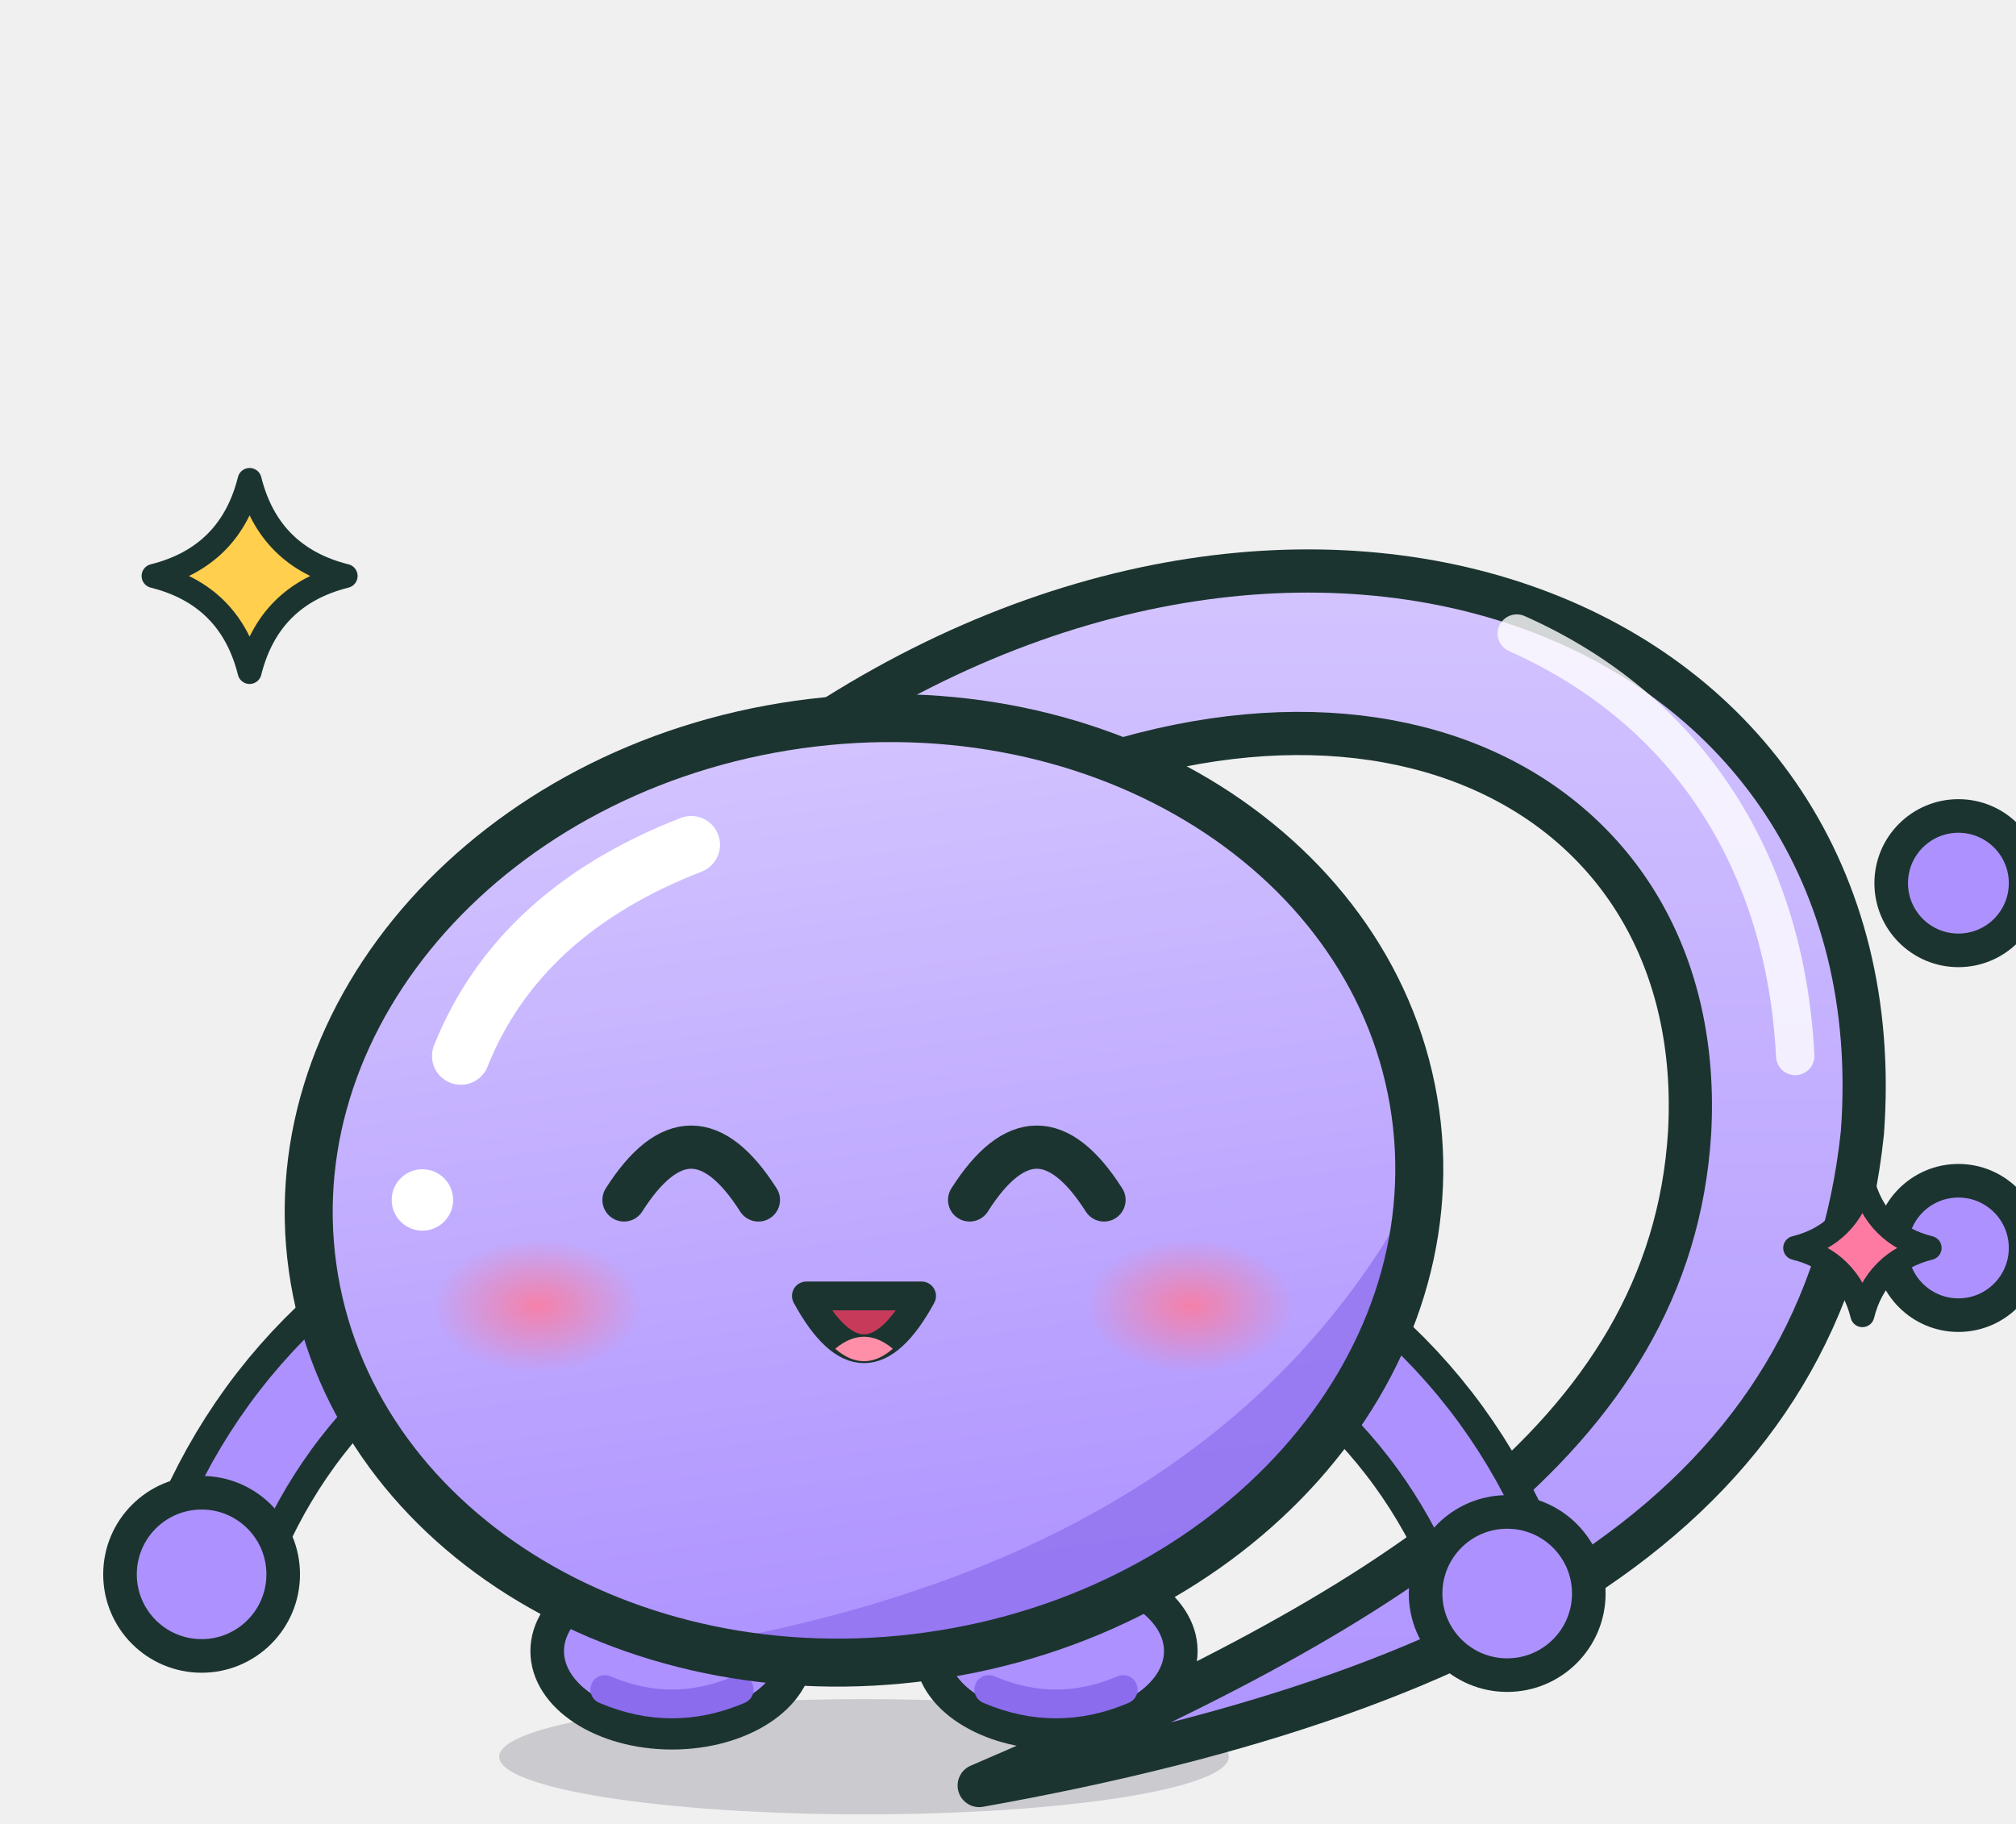
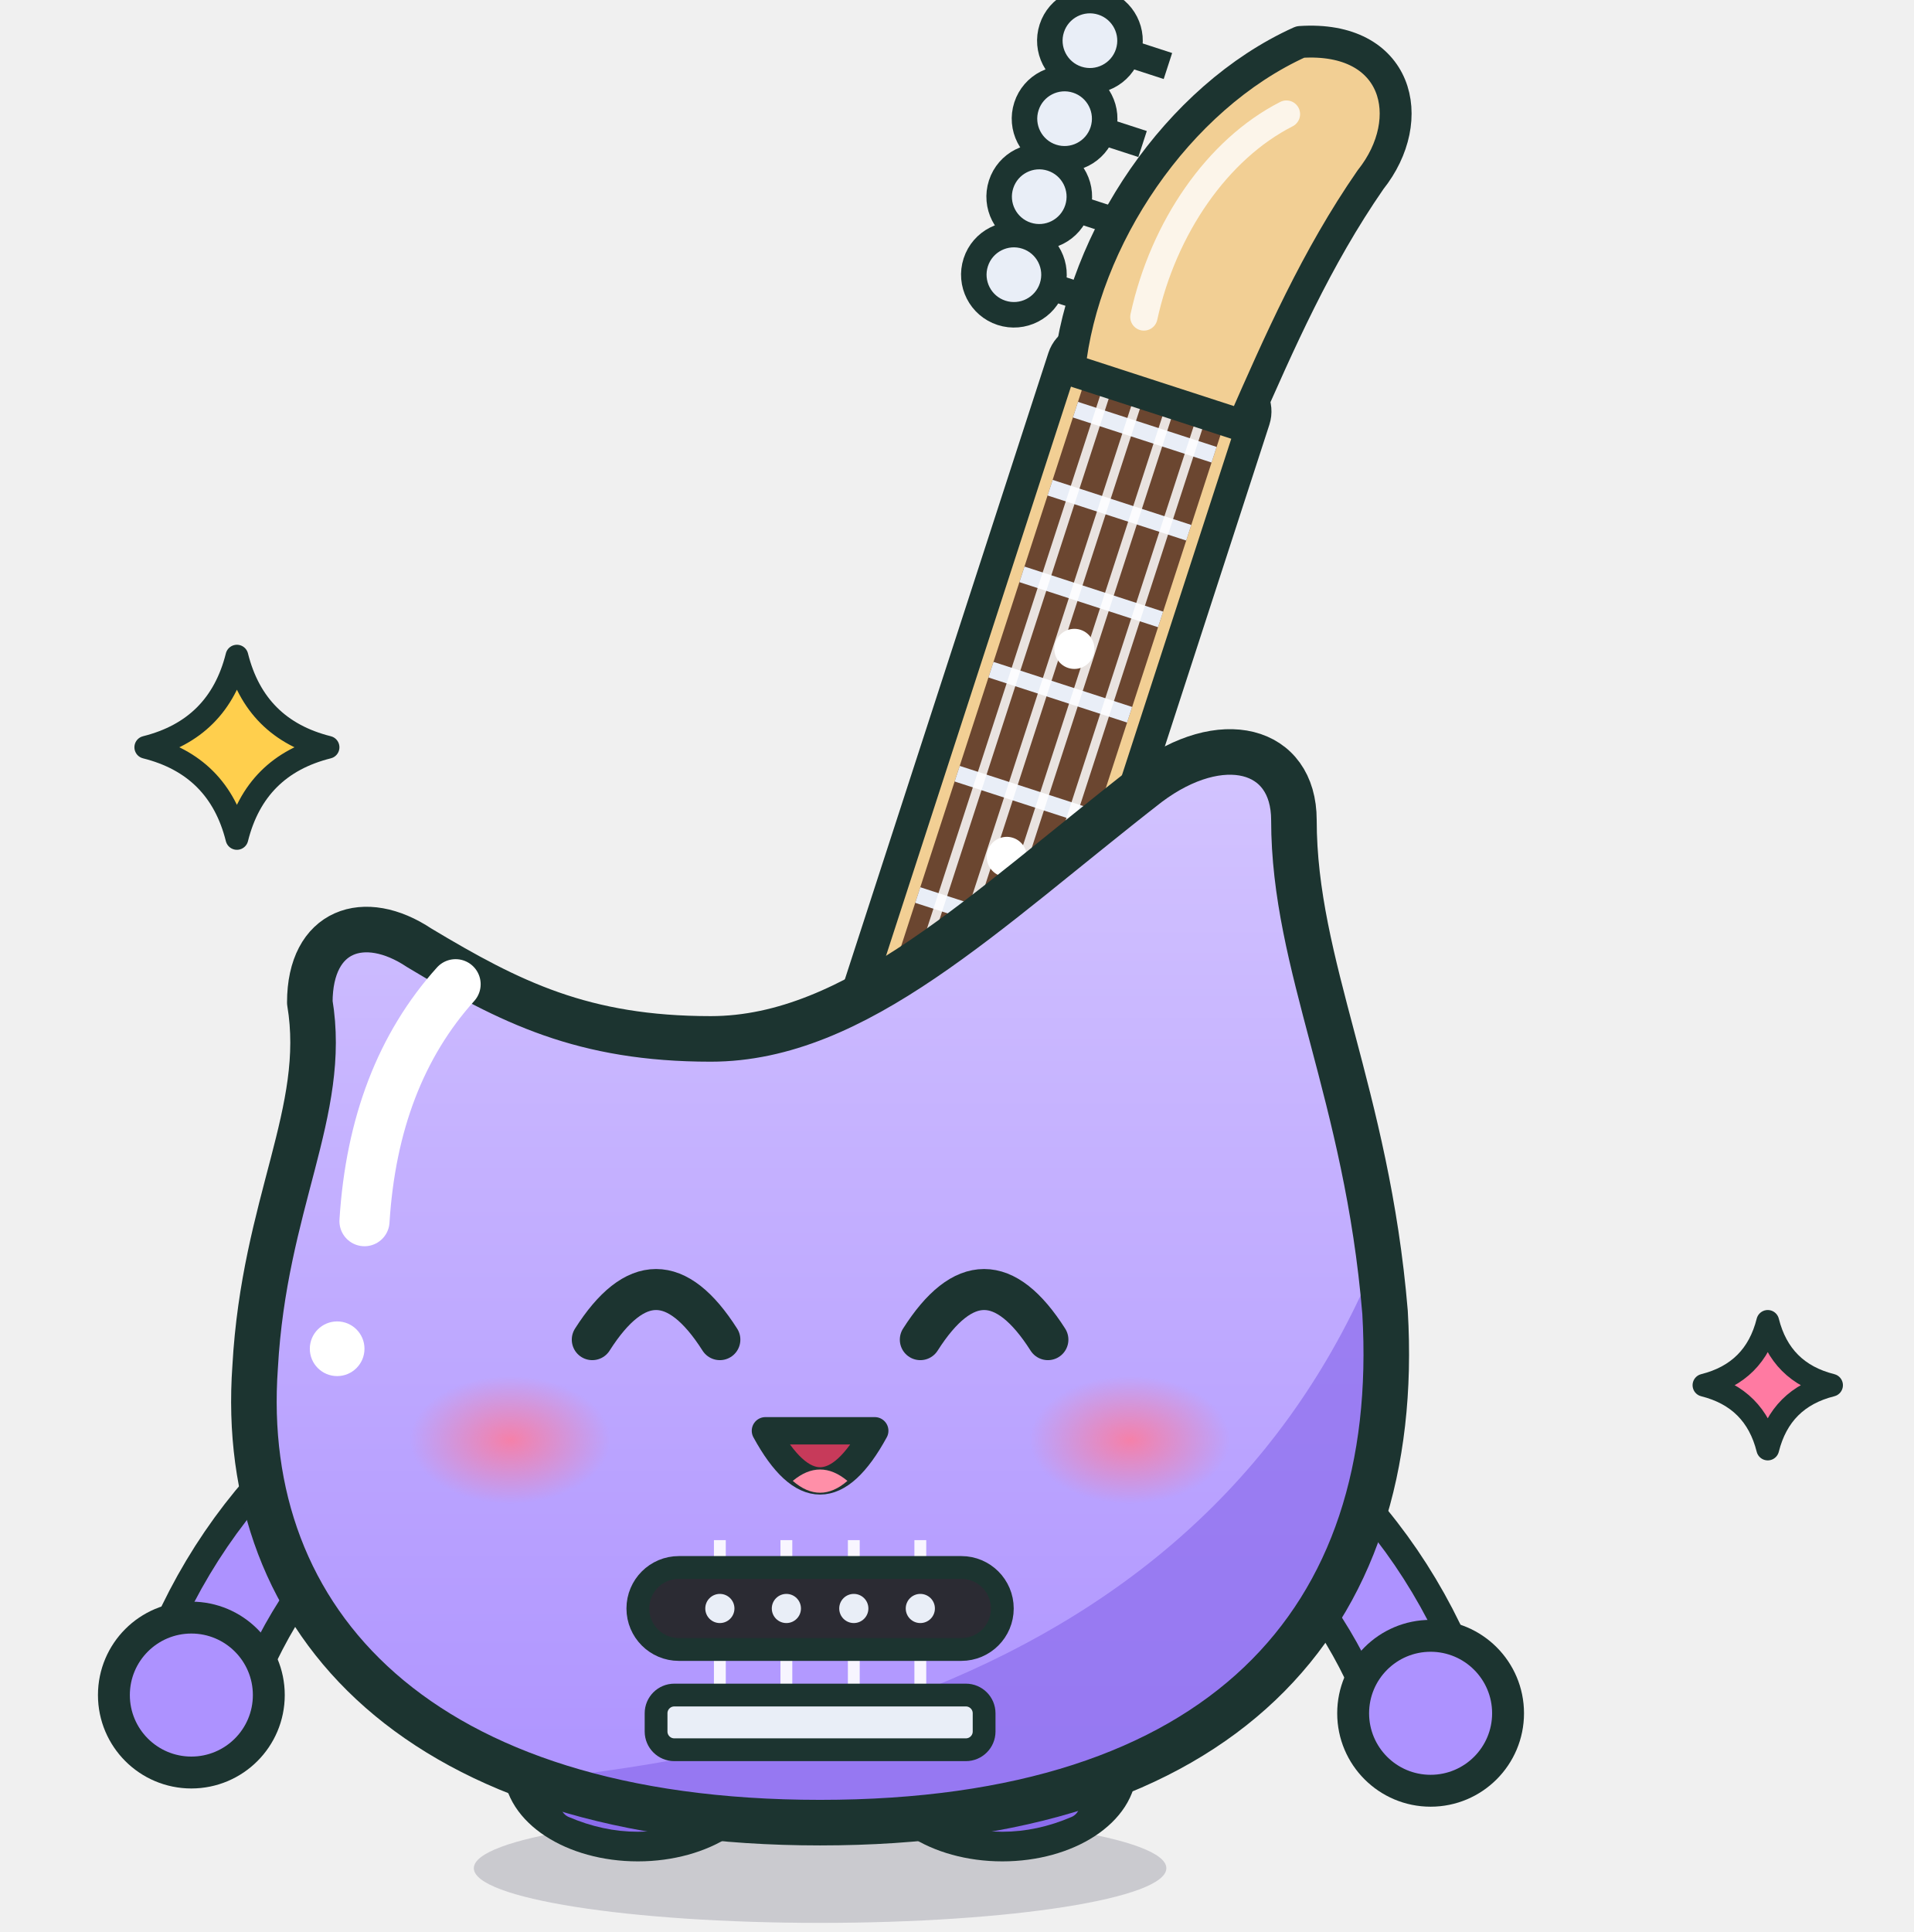
- <svg xmlns="http://www.w3.org/2000/svg" viewBox="10 30 210 190">
+ <svg xmlns="http://www.w3.org/2000/svg" viewBox="10 8 210 212">
  <defs>
    <linearGradient id="gb" x1="0" y1="0" x2="0" y2="1">
      <stop offset="0" stop-color="#d3c4ff" />
      <stop offset="1" stop-color="#ad92ff" />
    </linearGradient>
    <linearGradient id="ge" x1="0" y1="0" x2="0" y2="1">
      <stop offset=".35" stop-color="#1c3430" />
      <stop offset="1" stop-color="#1fae8c" />
    </linearGradient>
    <radialGradient id="gc">
      <stop offset="0" stop-color="#ff7a9a" stop-opacity=".85" />
      <stop offset="1" stop-color="#ff7a9a" stop-opacity="0" />
    </radialGradient>
    <clipPath id="c">
-       <ellipse cx="100" cy="154" rx="58" ry="49" transform="rotate(-8 100 154)" />
+       <path d="M100 208 C 56 208 36 186 38 158 C 39 140 46 130 44 118 C 44 110 50 108 56 112 C 66 118 74 122 88 122 C 104 122 118 108 136 94 C 144 88 152 90 152 98 C 152 114 160 128 162 152 C 164 186 144 208 100 208 Z" />
    </clipPath>
  </defs>
  <ellipse cx="100" cy="213" rx="38" ry="6" fill="#1e1b3a" opacity=".18" />
-   <path d="M92 108 C 146 70 208 94 204 148 C 200 186 168 206 112 216 C 154 198 184 180 186 148 C 188 112 152 94 110 116 Z" fill="url(#gb)" stroke="#1c3430" stroke-width="4.5" stroke-linejoin="round" />
-   <path d="M168 96 C 186 104 196 120 197 140" stroke="#fff" stroke-width="4" stroke-linecap="round" fill="none" opacity=".8" />
+   <g transform="translate(114 122) rotate(18)">
+     <rect x="-11" y="-78" width="22" height="80" rx="3" fill="#f2cf94" stroke="#1c3430" stroke-width="3.5" />
+     <rect x="-8" y="-76" width="16" height="78" fill="#6b4630" />
+     <path d="M-8 -14 h16" stroke="#e9eef7" stroke-width="1.8" />
+     <path d="M-8 -28 h16" stroke="#e9eef7" stroke-width="1.8" />
+     <path d="M-8 -40 h16" stroke="#e9eef7" stroke-width="1.8" />
+     <path d="M-8 -51 h16" stroke="#e9eef7" stroke-width="1.8" />
+     <path d="M-8 -61 h16" stroke="#e9eef7" stroke-width="1.8" />
+     <path d="M-8 -70 h16" stroke="#e9eef7" stroke-width="1.8" />
+     <circle cx="0" cy="-21" r="2.2" fill="#fff" />
+     <circle cx="0" cy="-45" r="2.2" fill="#fff" />
+     <path d="M-5.4 -76 V2" stroke="#fff" stroke-width="1" opacity=".85" />
+     <path d="M-1.8 -76 V2" stroke="#fff" stroke-width="1" opacity=".85" />
+     <path d="M1.8 -76 V2" stroke="#fff" stroke-width="1" opacity=".85" />
+     <path d="M5.4 -76 V2" stroke="#fff" stroke-width="1" opacity=".85" />
+     <path d="M-10 -82 h-7" stroke="#1c3430" stroke-width="3" />
+     <circle cx="-19" cy="-82" r="4.4" fill="#e9eef7" stroke="#1c3430" stroke-width="2.8" />
+     <path d="M-10 -91 h-7" stroke="#1c3430" stroke-width="3" />
+     <circle cx="-19" cy="-91" r="4.4" fill="#e9eef7" stroke="#1c3430" stroke-width="2.8" />
+     <path d="M-10 -100 h-7" stroke="#1c3430" stroke-width="3" />
+     <circle cx="-19" cy="-100" r="4.4" fill="#e9eef7" stroke="#1c3430" stroke-width="2.8" />
+     <path d="M-10 -109 h-7" stroke="#1c3430" stroke-width="3" />
+     <circle cx="-19" cy="-109" r="4.4" fill="#e9eef7" stroke="#1c3430" stroke-width="2.8" />
+     <path d="M-10 -74 C -13 -88 -8 -106 3 -116 C 13 -120 18 -112 15 -104 C 12 -94 11 -84 10 -74 Z" fill="#f2cf94" stroke="#1c3430" stroke-width="3.5" stroke-linejoin="round" />
+     <path d="M-4 -82 C -5 -92 -2 -102 4 -108" stroke="#fff" stroke-width="3" stroke-linecap="round" fill="none" opacity=".8" />
+   </g>
  <ellipse cx="80" cy="202" rx="13" ry="8.5" fill="#ad92ff" stroke="#1c3430" stroke-width="3.5" />
  <path d="M73 206 q7 3 14 0" stroke="#8b6cec" stroke-width="3" stroke-linecap="round" fill="none" />
  <ellipse cx="120" cy="202" rx="13" ry="8.5" fill="#ad92ff" stroke="#1c3430" stroke-width="3.5" />
  <path d="M113 206 q7 3 14 0" stroke="#8b6cec" stroke-width="3" stroke-linecap="round" fill="none" />
  <path d="M47 170 q-10 9 -15 22" stroke="#1c3430" stroke-width="14" stroke-linecap="round" fill="none" />
  <path d="M47 170 q-10 9 -15 22" stroke="#ad92ff" stroke-width="8" stroke-linecap="round" fill="none" />
  <circle cx="31" cy="194" r="8.5" fill="#ad92ff" stroke="#1c3430" stroke-width="3.5" />
  <path d="M151 172 q10 9 15 22" stroke="#1c3430" stroke-width="14" stroke-linecap="round" fill="none" />
  <path d="M151 172 q10 9 15 22" stroke="#ad92ff" stroke-width="8" stroke-linecap="round" fill="none" />
  <circle cx="167" cy="196" r="8.5" fill="#ad92ff" stroke="#1c3430" stroke-width="3.5" />
-   <ellipse cx="100" cy="154" rx="58" ry="49" transform="rotate(-8 100 154)" fill="url(#gb)" />
+   <path d="M100 208 C 56 208 36 186 38 158 C 39 140 46 130 44 118 C 44 110 50 108 56 112 C 66 118 74 122 88 122 C 104 122 118 108 136 94 C 144 88 152 90 152 98 C 152 114 160 128 162 152 C 164 186 144 208 100 208 Z" fill="url(#gb)" />
  <g clip-path="url(#c)">
    <path d="M168 120 C 160 176 120 200 60 204 L 180 220 Z" fill="#8b6cec" opacity=".7" />
  </g>
-   <ellipse cx="100" cy="154" rx="58" ry="49" transform="rotate(-8 100 154)" fill="none" stroke="#1c3430" stroke-width="5" stroke-linejoin="round" />
-   <circle cx="214" cy="122" r="7" fill="#ad92ff" stroke="#1c3430" stroke-width="3.5" />
-   <circle cx="214" cy="160" r="7" fill="#ad92ff" stroke="#1c3430" stroke-width="3.5" />
-   <path d="M58 140 q6 -15 24 -22" stroke="#fff" stroke-width="6" stroke-linecap="round" fill="none" />
-   <circle cx="54" cy="155" r="3.2" fill="#fff" />
+   <path d="M100 208 C 56 208 36 186 38 158 C 39 140 46 130 44 118 C 44 110 50 108 56 112 C 66 118 74 122 88 122 C 104 122 118 108 136 94 C 144 88 152 90 152 98 C 152 114 160 128 162 152 C 164 186 144 208 100 208 Z" fill="none" stroke="#1c3430" stroke-width="5" stroke-linejoin="round" />
+   <path d="M89 177 V196" stroke="#fff" stroke-width="1.3" opacity=".9" />
+   <path d="M96.3 177 V196" stroke="#fff" stroke-width="1.3" opacity=".9" />
+   <path d="M103.7 177 V196" stroke="#fff" stroke-width="1.3" opacity=".9" />
+   <path d="M111 177 V196" stroke="#fff" stroke-width="1.3" opacity=".9" />
+   <rect x="80" y="180" width="40" height="9" rx="4.5" fill="#2b2b33" stroke="#1c3430" stroke-width="2.5" />
+   <circle cx="89" cy="184.5" r="1.6" fill="#e9eef7" />
+   <circle cx="96.3" cy="184.5" r="1.6" fill="#e9eef7" />
+   <circle cx="103.7" cy="184.5" r="1.6" fill="#e9eef7" />
+   <circle cx="111" cy="184.5" r="1.6" fill="#e9eef7" />
+   <rect x="82" y="194" width="36" height="6" rx="2" fill="#e9eef7" stroke="#1c3430" stroke-width="2.5" />
+   <path d="M50 142 q1 -16 10 -26" stroke="#fff" stroke-width="5.5" stroke-linecap="round" fill="none" />
+   <circle cx="47" cy="156" r="3" fill="#fff" />
  <ellipse cx="66" cy="166" rx="11" ry="7" fill="url(#gc)" />
  <ellipse cx="134" cy="166" rx="11" ry="7" fill="url(#gc)" />
  <path d="M75 155 q7 -11 14 0" stroke="#1c3430" stroke-width="4.5" stroke-linecap="round" fill="none" />
  <path d="M111 155 q7 -11 14 0" stroke="#1c3430" stroke-width="4.5" stroke-linecap="round" fill="none" />
  <path d="M94 165 q6 11 12 0 z" fill="#c73a5a" stroke="#1c3430" stroke-width="3" stroke-linejoin="round" />
  <path d="M97 170.5 q3 -2.5 6 0 q-3 2.6 -6 0z" fill="#ff8fa8" />
  <path d="M36 80 Q38.0 88.0 46 90 Q38.0 92.0 36 100 Q34.0 92.0 26 90 Q34.0 88.0 36 80z" fill="#ffcf4d" stroke="#1c3430" stroke-width="2.5" stroke-linejoin="round" />
  <path d="M204 153 Q205.4 158.6 211 160 Q205.4 161.4 204 167 Q202.6 161.4 197 160 Q202.6 158.6 204 153z" fill="#ff7aa2" stroke="#1c3430" stroke-width="2.5" stroke-linejoin="round" />
</svg>
